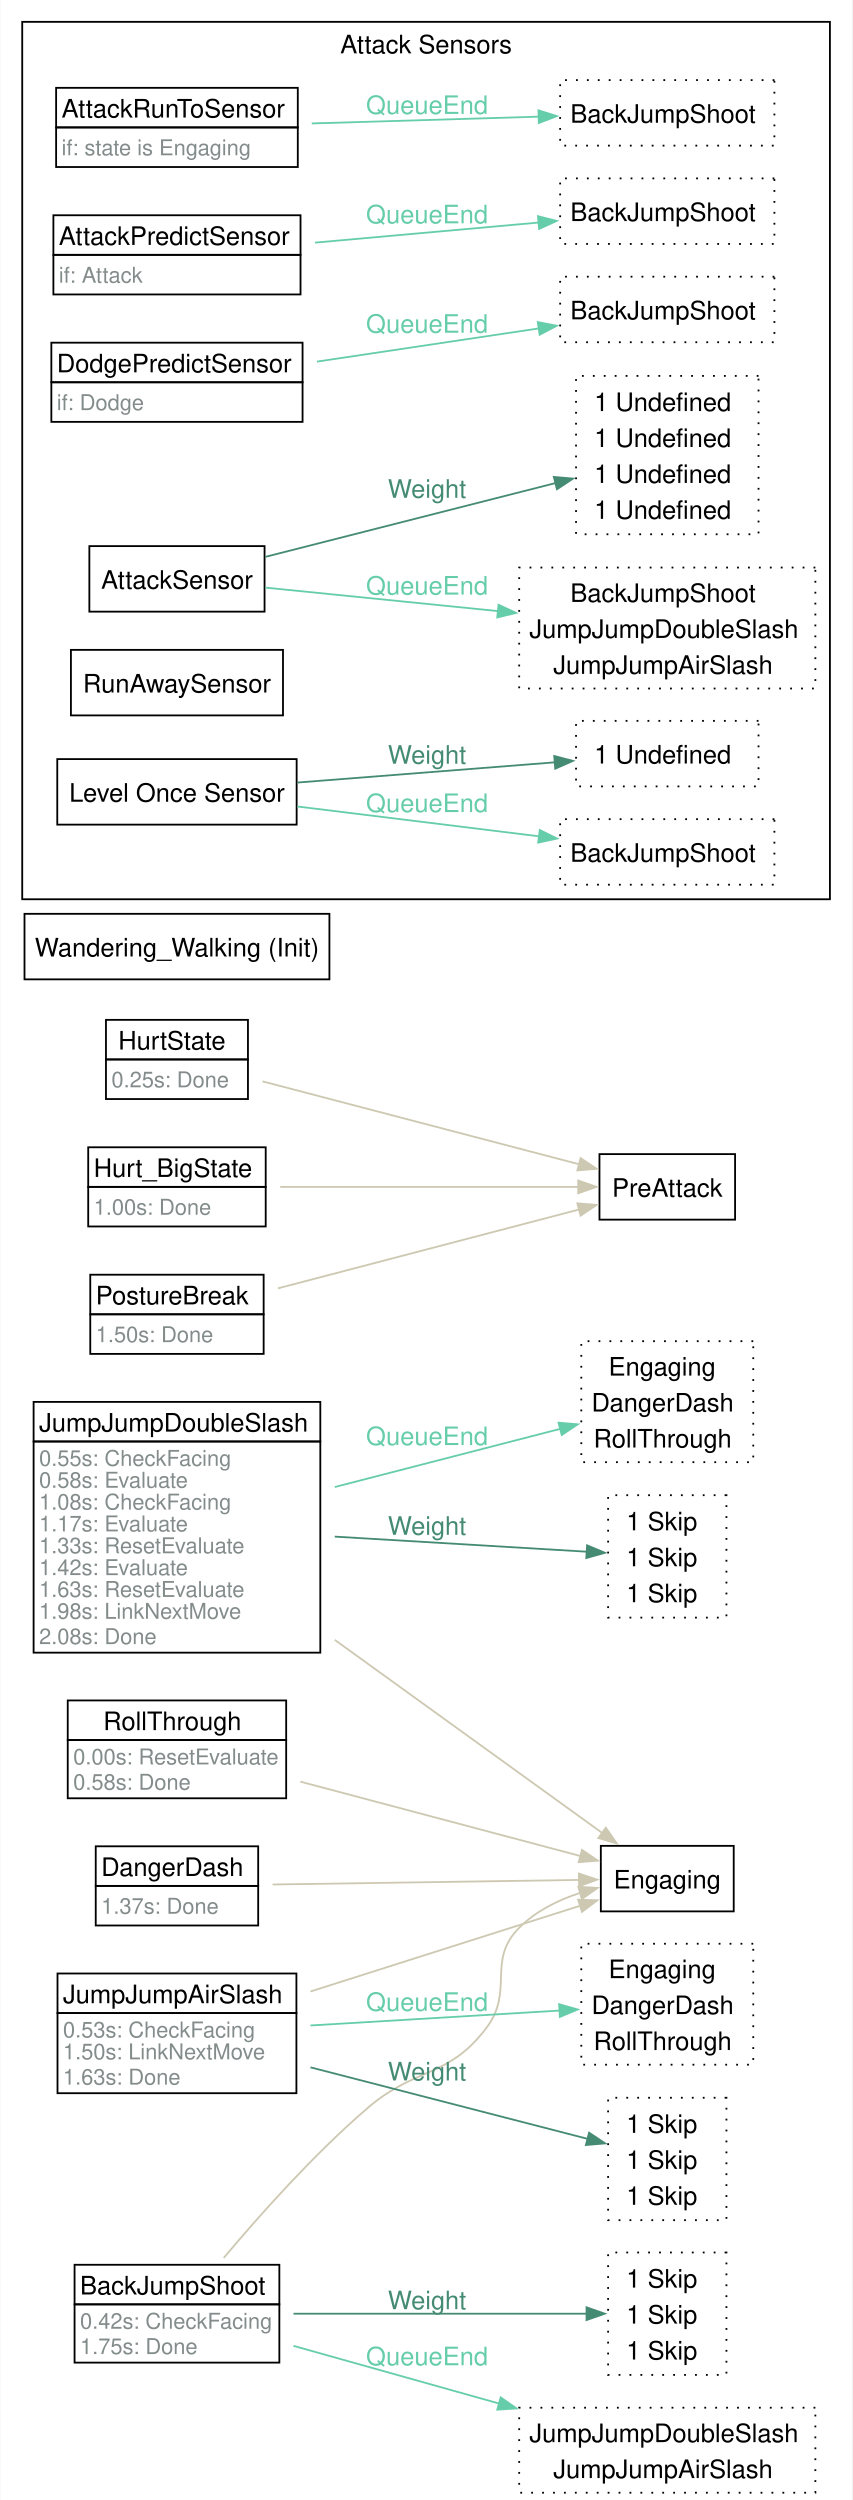
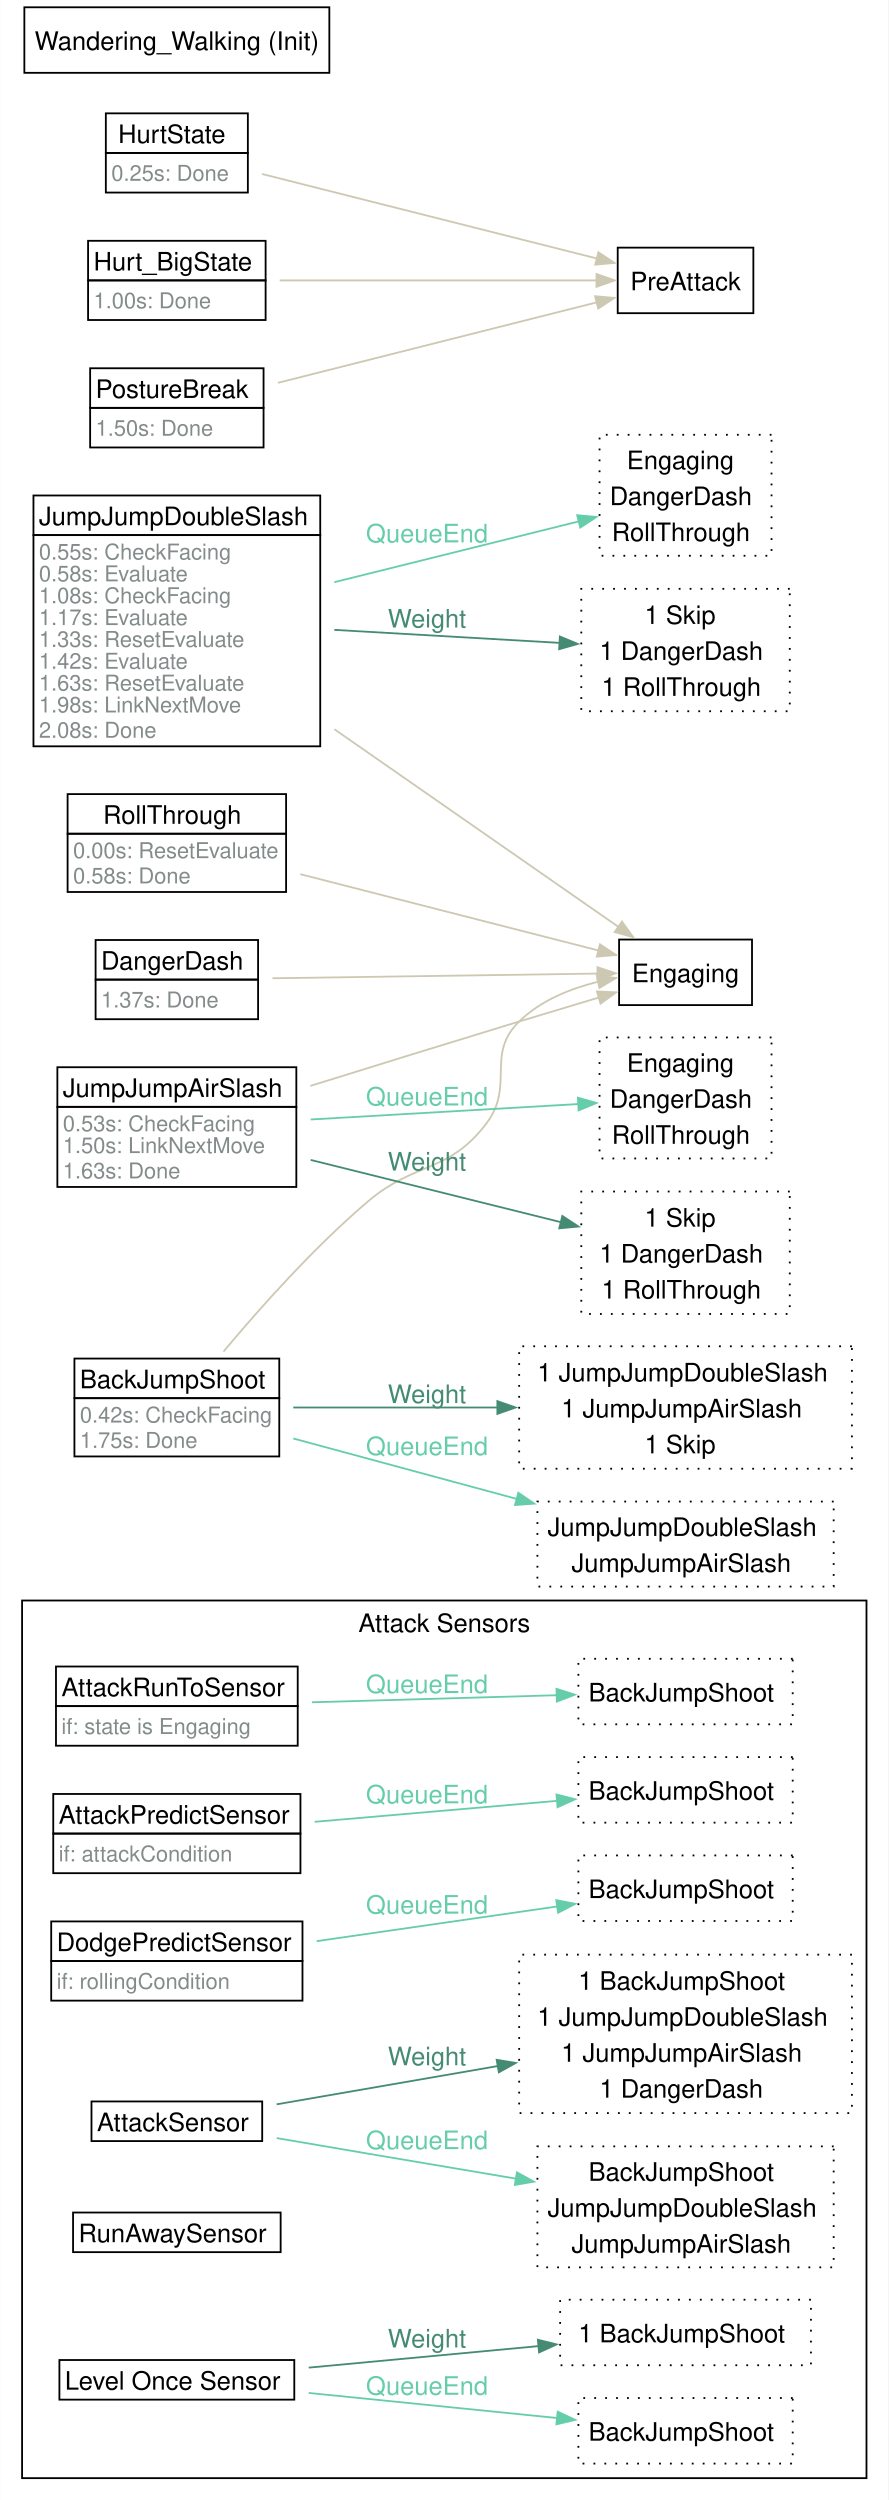
- <svg xmlns="http://www.w3.org/2000/svg" width="468pt" height="1373pt" viewBox="0.00 0.00 467.70 1373.35">
-   <g id="graph0" class="graph" transform="scale(1 1) rotate(0) translate(4 1369.35)">
-     <polygon fill="white" stroke="none" points="-4,4 -4,-1369.35 463.7,-1369.35 463.7,4 -4,4" />
+ <svg xmlns="http://www.w3.org/2000/svg" width="488pt" height="1373pt" viewBox="0.00 0.00 487.75 1373.00">
+   <g id="graph0" class="graph" transform="scale(1 1) rotate(0) translate(4 1369)">
+     <polygon fill="white" stroke="none" points="-4,4 -4,-1369 483.75,-1369 483.75,4 -4,4" />
    <g id="clust1" class="cluster">
-       <polygon fill="none" stroke="black" points="8,-875.35 8,-1357.35 451.7,-1357.35 451.7,-875.35 8,-875.35" />
-       <text text-anchor="middle" x="229.85" y="-1340.05" font-family="Helvetica,sans-Serif" font-size="14.00">Attack Sensors</text>
+       <polygon fill="none" stroke="black" points="8,-8 8,-490 471.75,-490 471.75,-8 8,-8" />
+       <text text-anchor="middle" x="239.88" y="-472.7" font-family="Helvetica,sans-Serif" font-size="14.00">Attack Sensors</text>
    </g>
    <g id="node1" class="node">
-       <polygon fill="none" stroke="black" points="36.75,-103.47 36.75,-125.22 149.25,-125.22 149.25,-103.47 36.75,-103.47" />
-       <text text-anchor="start" x="39.75" y="-108.92" font-family="Helvetica,sans-Serif" font-size="14.00">BackJumpShoot  </text>
-       <polygon fill="none" stroke="black" points="36.75,-71.47 36.75,-103.47 149.25,-103.47 149.25,-71.47 36.75,-71.47" />
-       <text text-anchor="start" x="39.75" y="-90.07" font-family="Helvetica,sans-Serif" font-size="12.00" fill="#838b8b">0.42s: CheckFacing</text>
-       <text text-anchor="start" x="39.75" y="-76.17" font-family="Helvetica,sans-Serif" font-size="12.00" fill="#838b8b">1.75s: Done</text>
-       <text text-anchor="start" x="104.25" y="-76.17" font-family="Helvetica,sans-Serif" font-size="14.00">  </text>
+       <polygon fill="none" stroke="black" points="28.5,-51.12 28.5,-72.88 157.5,-72.88 157.5,-51.12 28.5,-51.12" />
+       <text text-anchor="start" x="31.5" y="-56.58" font-family="Helvetica,sans-Serif" font-size="14.00">Level Once Sensor  </text>
    </g>
    <g id="node2" class="node">
-       <polygon fill="none" stroke="black" points="398.85,-355.35 325.85,-355.35 325.85,-319.35 398.85,-319.35 398.85,-355.35" />
-       <text text-anchor="middle" x="362.35" y="-331.93" font-family="Helvetica,sans-Serif" font-size="14.00">Engaging</text>
+       <polygon fill="none" stroke="black" stroke-dasharray="1,5" points="431.23,-52 313.52,-52 313.52,-16 431.23,-16 431.23,-52" />
+       <text text-anchor="start" x="319.12" y="-28.57" font-family="Helvetica,sans-Serif" font-size="14.00">BackJumpShoot  </text>
    </g>
    <g id="edge1" class="edge">
-       <path fill="none" stroke="#cdc8b1" d="M118.68,-128.96C138.68,-152.8 168.28,-185.98 197.75,-211.35 224.26,-234.17 241.92,-227.44 263,-255.35 278.5,-275.87 262.88,-292.09 281,-310.35 290.05,-319.47 302.26,-325.51 314.44,-329.51" />
-       <polygon fill="#cdc8b1" stroke="#cdc8b1" points="313.49,-332.87 324.06,-332.23 315.39,-326.14 313.49,-332.87" />
+       <path fill="none" stroke="#66cdaa" d="M165.43,-54.79C207.39,-50.55 260.19,-45.22 301.83,-41.02" />
+       <polygon fill="#66cdaa" stroke="#66cdaa" points="302.15,-44.51 311.75,-40.02 301.45,-37.54 302.15,-44.51" />
+       <text text-anchor="middle" x="230.38" y="-53.78" font-family="Helvetica,sans-Serif" font-size="14.00" fill="#66cdaa">QueueEnd</text>
    </g>
    <g id="node3" class="node">
-       <polygon fill="none" stroke="black" stroke-dasharray="1,5" points="443.7,-46.7 281,-46.7 281,0 443.7,0 443.7,-46.7" />
-       <text text-anchor="start" x="286.6" y="-27.8" font-family="Helvetica,sans-Serif" font-size="14.00">JumpJumpDoubleSlash  </text>
-       <text text-anchor="start" x="299.73" y="-8.05" font-family="Helvetica,sans-Serif" font-size="14.00">JumpJumpAirSlash  </text>
+       <polygon fill="none" stroke="black" stroke-dasharray="1,5" points="441.25,-106 303.5,-106 303.5,-70 441.25,-70 441.25,-106" />
+       <text text-anchor="start" x="313.5" y="-82.58" font-family="Helvetica,sans-Serif" font-size="14.00">1 BackJumpShoot  </text>
    </g>
    <g id="edge2" class="edge">
-       <path fill="none" stroke="#66cdaa" d="M157.02,-80.67C190.74,-71.21 232.88,-59.39 270.12,-48.94" />
-       <polygon fill="#66cdaa" stroke="#66cdaa" points="270.85,-52.37 279.53,-46.3 268.96,-45.63 270.85,-52.37" />
-       <text text-anchor="middle" x="230.38" y="-70.02" font-family="Helvetica,sans-Serif" font-size="14.00" fill="#66cdaa">QueueEnd</text>
+       <path fill="none" stroke="#458b74" d="M165.43,-68.7C204.08,-72.32 251.93,-76.8 291.78,-80.54" />
+       <polygon fill="#458b74" stroke="#458b74" points="291.27,-84.01 301.55,-81.45 291.92,-77.04 291.27,-84.01" />
+       <text text-anchor="middle" x="230.38" y="-79.78" font-family="Helvetica,sans-Serif" font-size="14.00" fill="#458b74">Weight</text>
    </g>
    <g id="node4" class="node">
-       <polygon fill="none" stroke="black" stroke-dasharray="1,5" points="394.85,-131.97 329.85,-131.97 329.85,-64.72 394.85,-64.72 394.85,-131.97" />
-       <text text-anchor="start" x="339.85" y="-112.67" font-family="Helvetica,sans-Serif" font-size="14.00">1 Skip  </text>
-       <text text-anchor="start" x="339.85" y="-92.92" font-family="Helvetica,sans-Serif" font-size="14.00">1 Skip  </text>
-       <text text-anchor="start" x="339.85" y="-73.17" font-family="Helvetica,sans-Serif" font-size="14.00">1 Skip  </text>
+       <polygon fill="none" stroke="black" points="36,-132.12 36,-153.88 150,-153.88 150,-132.12 36,-132.12" />
+       <text text-anchor="start" x="39" y="-137.57" font-family="Helvetica,sans-Serif" font-size="14.00">RunAwaySensor  </text>
+     </g>
+     <g id="node5" class="node">
+       <polygon fill="none" stroke="black" points="46.12,-193.12 46.12,-214.88 139.88,-214.88 139.88,-193.12 46.12,-193.12" />
+       <text text-anchor="start" x="49.12" y="-198.57" font-family="Helvetica,sans-Serif" font-size="14.00">AttackSensor  </text>
+     </g>
+     <g id="node6" class="node">
+       <polygon fill="none" stroke="black" stroke-dasharray="1,5" points="453.73,-190.22 291.02,-190.22 291.02,-123.78 453.73,-123.78 453.73,-190.22" />
+       <text text-anchor="start" x="319.12" y="-171.32" font-family="Helvetica,sans-Serif" font-size="14.00">BackJumpShoot  </text>
+       <text text-anchor="start" x="296.62" y="-151.57" font-family="Helvetica,sans-Serif" font-size="14.00">JumpJumpDoubleSlash  </text>
+       <text text-anchor="start" x="309.75" y="-131.82" font-family="Helvetica,sans-Serif" font-size="14.00">JumpJumpAirSlash  </text>
    </g>
    <g id="edge3" class="edge">
-       <path fill="none" stroke="#458b74" d="M157.02,-98.35C206.65,-98.35 274.53,-98.35 318.16,-98.35" />
-       <polygon fill="#458b74" stroke="#458b74" points="318,-101.85 328,-98.35 318,-94.85 318,-101.85" />
-       <text text-anchor="middle" x="230.38" y="-100.8" font-family="Helvetica,sans-Serif" font-size="14.00" fill="#458b74">Weight</text>
-     </g>
-     <g id="node5" class="node">
-       <polygon fill="none" stroke="black" points="14.25,-577.48 14.25,-599.23 171.75,-599.23 171.75,-577.48 14.25,-577.48" />
-       <text text-anchor="start" x="17.25" y="-582.93" font-family="Helvetica,sans-Serif" font-size="14.00">JumpJumpDoubleSlash  </text>
-       <polygon fill="none" stroke="black" points="14.25,-461.48 14.25,-577.48 171.75,-577.48 171.75,-461.48 14.25,-461.48" />
-       <text text-anchor="start" x="17.25" y="-564.08" font-family="Helvetica,sans-Serif" font-size="12.00" fill="#838b8b">0.55s: CheckFacing</text>
-       <text text-anchor="start" x="17.25" y="-552.08" font-family="Helvetica,sans-Serif" font-size="12.00" fill="#838b8b">0.58s: Evaluate</text>
-       <text text-anchor="start" x="17.25" y="-540.08" font-family="Helvetica,sans-Serif" font-size="12.00" fill="#838b8b">1.08s: CheckFacing</text>
-       <text text-anchor="start" x="17.25" y="-528.08" font-family="Helvetica,sans-Serif" font-size="12.00" fill="#838b8b">1.17s: Evaluate</text>
-       <text text-anchor="start" x="17.25" y="-516.08" font-family="Helvetica,sans-Serif" font-size="12.00" fill="#838b8b">1.33s: ResetEvaluate</text>
-       <text text-anchor="start" x="17.25" y="-504.08" font-family="Helvetica,sans-Serif" font-size="12.00" fill="#838b8b">1.42s: Evaluate</text>
-       <text text-anchor="start" x="17.25" y="-492.08" font-family="Helvetica,sans-Serif" font-size="12.00" fill="#838b8b">1.63s: ResetEvaluate</text>
-       <text text-anchor="start" x="17.25" y="-480.08" font-family="Helvetica,sans-Serif" font-size="12.00" fill="#838b8b">1.98s: LinkNextMove</text>
-       <text text-anchor="start" x="17.25" y="-466.18" font-family="Helvetica,sans-Serif" font-size="12.00" fill="#838b8b">2.08s: Done</text>
-       <text text-anchor="start" x="81.75" y="-466.18" font-family="Helvetica,sans-Serif" font-size="14.00">  </text>
+       <path fill="none" stroke="#66cdaa" d="M147.84,-194.76C163.9,-192.01 181.54,-189 197.75,-186.25 224.25,-181.75 253.03,-176.89 279.4,-172.45" />
+       <polygon fill="#66cdaa" stroke="#66cdaa" points="279.77,-175.94 289.05,-170.83 278.61,-169.03 279.77,-175.94" />
+       <text text-anchor="middle" x="230.38" y="-188.7" font-family="Helvetica,sans-Serif" font-size="14.00" fill="#66cdaa">QueueEnd</text>
+     </g>
+     <g id="node7" class="node">
+       <polygon fill="none" stroke="black" stroke-dasharray="1,5" points="463.75,-295.5 281,-295.5 281,-208.5 463.75,-208.5 463.75,-295.5" />
+       <text text-anchor="start" x="313.5" y="-276.2" font-family="Helvetica,sans-Serif" font-size="14.00">1 BackJumpShoot  </text>
+       <text text-anchor="start" x="291" y="-256.45" font-family="Helvetica,sans-Serif" font-size="14.00">1 JumpJumpDoubleSlash  </text>
+       <text text-anchor="start" x="304.12" y="-236.7" font-family="Helvetica,sans-Serif" font-size="14.00">1 JumpJumpAirSlash  </text>
+       <text text-anchor="start" x="325.12" y="-216.95" font-family="Helvetica,sans-Serif" font-size="14.00">1 DangerDash  </text>
    </g>
    <g id="edge4" class="edge">
-       <path fill="none" stroke="#cdc8b1" d="M179.69,-468.49C229.68,-432.4 289.98,-388.87 326.99,-362.15" />
-       <polygon fill="#cdc8b1" stroke="#cdc8b1" points="328.59,-365.32 334.65,-356.62 324.49,-359.64 328.59,-365.32" />
-     </g>
-     <g id="node6" class="node">
-       <polygon fill="none" stroke="black" stroke-dasharray="1,5" points="409.58,-632.58 315.12,-632.58 315.12,-566.12 409.58,-566.12 409.58,-632.58" />
-       <text text-anchor="start" x="330.1" y="-613.68" font-family="Helvetica,sans-Serif" font-size="14.00">Engaging  </text>
-       <text text-anchor="start" x="320.73" y="-593.93" font-family="Helvetica,sans-Serif" font-size="14.00">DangerDash  </text>
-       <text text-anchor="start" x="321.85" y="-574.18" font-family="Helvetica,sans-Serif" font-size="14.00">RollThrough  </text>
+       <path fill="none" stroke="#458b74" d="M147.81,-213.31C182.3,-219.28 228.17,-227.22 269.38,-234.35" />
+       <polygon fill="#458b74" stroke="#458b74" points="268.65,-237.77 279.1,-236.03 269.84,-230.88 268.65,-237.77" />
+       <text text-anchor="middle" x="230.38" y="-234.75" font-family="Helvetica,sans-Serif" font-size="14.00" fill="#458b74">Weight</text>
+     </g>
+     <g id="node8" class="node">
+       <polygon fill="none" stroke="black" points="24,-292 24,-313.75 162,-313.75 162,-292 24,-292" />
+       <text text-anchor="start" x="27" y="-297.45" font-family="Helvetica,sans-Serif" font-size="14.00">DodgePredictSensor  </text>
+       <polygon fill="none" stroke="black" points="24,-270.25 24,-292 162,-292 162,-270.25 24,-270.25" />
+       <text text-anchor="start" x="27" y="-276.7" font-family="Helvetica,sans-Serif" font-size="12.00" fill="#838b8b">if: rollingCondition</text>
+       <text text-anchor="start" x="123.75" y="-276.7" font-family="Helvetica,sans-Serif" font-size="14.00">  </text>
+     </g>
+     <g id="node9" class="node">
+       <polygon fill="none" stroke="black" stroke-dasharray="1,5" points="431.23,-350 313.52,-350 313.52,-314 431.23,-314 431.23,-350" />
+       <text text-anchor="start" x="319.12" y="-326.57" font-family="Helvetica,sans-Serif" font-size="14.00">BackJumpShoot  </text>
    </g>
    <g id="edge5" class="edge">
-       <path fill="none" stroke="#66cdaa" d="M179.69,-552.47C220.25,-562.93 267.6,-575.15 303.79,-584.49" />
-       <polygon fill="#66cdaa" stroke="#66cdaa" points="302.62,-587.81 313.17,-586.92 304.36,-581.03 302.62,-587.81" />
-       <text text-anchor="middle" x="230.38" y="-575.51" font-family="Helvetica,sans-Serif" font-size="14.00" fill="#66cdaa">QueueEnd</text>
-     </g>
-     <g id="node7" class="node">
-       <polygon fill="none" stroke="black" stroke-dasharray="1,5" points="394.85,-547.98 329.85,-547.98 329.85,-480.73 394.85,-480.73 394.85,-547.98" />
-       <text text-anchor="start" x="339.85" y="-528.68" font-family="Helvetica,sans-Serif" font-size="14.00">1 Skip  </text>
-       <text text-anchor="start" x="339.85" y="-508.93" font-family="Helvetica,sans-Serif" font-size="14.00">1 Skip  </text>
-       <text text-anchor="start" x="339.85" y="-489.18" font-family="Helvetica,sans-Serif" font-size="14.00">1 Skip  </text>
+       <path fill="none" stroke="#66cdaa" d="M169.79,-302.93C211.05,-308.88 261.73,-316.19 301.95,-321.99" />
+       <polygon fill="#66cdaa" stroke="#66cdaa" points="301.38,-325.44 311.77,-323.4 302.37,-318.51 301.38,-325.44" />
+       <text text-anchor="middle" x="230.38" y="-318.03" font-family="Helvetica,sans-Serif" font-size="14.00" fill="#66cdaa">QueueEnd</text>
+     </g>
+     <g id="node10" class="node">
+       <polygon fill="none" stroke="black" points="25.12,-362 25.12,-383.75 160.88,-383.75 160.88,-362 25.12,-362" />
+       <text text-anchor="start" x="28.12" y="-367.45" font-family="Helvetica,sans-Serif" font-size="14.00">AttackPredictSensor  </text>
+       <polygon fill="none" stroke="black" points="25.12,-340.25 25.12,-362 160.88,-362 160.88,-340.25 25.12,-340.25" />
+       <text text-anchor="start" x="28.12" y="-346.7" font-family="Helvetica,sans-Serif" font-size="12.00" fill="#838b8b">if: attackCondition</text>
+       <text text-anchor="start" x="123.38" y="-346.7" font-family="Helvetica,sans-Serif" font-size="14.00">  </text>
+     </g>
+     <g id="node11" class="node">
+       <polygon fill="none" stroke="black" stroke-dasharray="1,5" points="431.23,-404 313.52,-404 313.52,-368 431.23,-368 431.23,-404" />
+       <text text-anchor="start" x="319.12" y="-380.57" font-family="Helvetica,sans-Serif" font-size="14.00">BackJumpShoot  </text>
    </g>
    <g id="edge6" class="edge">
-       <path fill="none" stroke="#458b74" d="M179.69,-525.22C225.86,-522.46 280.84,-519.17 318.12,-516.94" />
-       <polygon fill="#458b74" stroke="#458b74" points="318.29,-520.43 328.06,-516.34 317.87,-513.45 318.29,-520.43" />
-       <text text-anchor="middle" x="230.38" y="-526.23" font-family="Helvetica,sans-Serif" font-size="14.00" fill="#458b74">Weight</text>
-     </g>
-     <g id="node8" class="node">
-       <polygon fill="none" stroke="black" points="27.38,-263.48 27.38,-285.23 158.62,-285.23 158.62,-263.48 27.38,-263.48" />
-       <text text-anchor="start" x="30.38" y="-268.93" font-family="Helvetica,sans-Serif" font-size="14.00">JumpJumpAirSlash  </text>
-       <polygon fill="none" stroke="black" points="27.38,-219.47 27.38,-263.48 158.62,-263.48 158.62,-219.47 27.38,-219.47" />
-       <text text-anchor="start" x="30.38" y="-250.08" font-family="Helvetica,sans-Serif" font-size="12.00" fill="#838b8b">0.53s: CheckFacing</text>
-       <text text-anchor="start" x="30.38" y="-238.08" font-family="Helvetica,sans-Serif" font-size="12.00" fill="#838b8b">1.50s: LinkNextMove</text>
-       <text text-anchor="start" x="30.38" y="-224.18" font-family="Helvetica,sans-Serif" font-size="12.00" fill="#838b8b">1.63s: Done</text>
-       <text text-anchor="start" x="94.88" y="-224.18" font-family="Helvetica,sans-Serif" font-size="14.00">  </text>
+       <path fill="none" stroke="#66cdaa" d="M168.7,-368.46C210.11,-372.05 261.29,-376.47 301.85,-379.98" />
+       <polygon fill="#66cdaa" stroke="#66cdaa" points="301.49,-383.47 311.75,-380.84 302.09,-376.49 301.49,-383.47" />
+       <text text-anchor="middle" x="230.38" y="-378.6" font-family="Helvetica,sans-Serif" font-size="14.00" fill="#66cdaa">QueueEnd</text>
+     </g>
+     <g id="node12" class="node">
+       <polygon fill="none" stroke="black" points="26.62,-432 26.62,-453.75 159.38,-453.75 159.38,-432 26.62,-432" />
+       <text text-anchor="start" x="29.62" y="-437.45" font-family="Helvetica,sans-Serif" font-size="14.00">AttackRunToSensor  </text>
+       <polygon fill="none" stroke="black" points="26.62,-410.25 26.62,-432 159.38,-432 159.38,-410.25 26.62,-410.25" />
+       <text text-anchor="start" x="29.62" y="-416.7" font-family="Helvetica,sans-Serif" font-size="12.00" fill="#838b8b">if: state is Engaging</text>
+       <text text-anchor="start" x="133.88" y="-416.7" font-family="Helvetica,sans-Serif" font-size="14.00">  </text>
+     </g>
+     <g id="node13" class="node">
+       <polygon fill="none" stroke="black" stroke-dasharray="1,5" points="431.23,-458 313.52,-458 313.52,-422 431.23,-422 431.23,-458" />
+       <text text-anchor="start" x="319.12" y="-434.57" font-family="Helvetica,sans-Serif" font-size="14.00">BackJumpShoot  </text>
    </g>
    <g id="edge7" class="edge">
-       <path fill="none" stroke="#cdc8b1" d="M166.35,-275.35C213.52,-290.35 273.7,-309.48 314.64,-322.5" />
-       <polygon fill="#cdc8b1" stroke="#cdc8b1" points="313.36,-325.77 323.95,-325.46 315.48,-319.09 313.36,-325.77" />
-     </g>
-     <g id="node9" class="node">
-       <polygon fill="none" stroke="black" stroke-dasharray="1,5" points="409.58,-301.58 315.12,-301.58 315.12,-235.13 409.58,-235.13 409.58,-301.58" />
-       <text text-anchor="start" x="330.1" y="-282.68" font-family="Helvetica,sans-Serif" font-size="14.00">Engaging  </text>
-       <text text-anchor="start" x="320.73" y="-262.93" font-family="Helvetica,sans-Serif" font-size="14.00">DangerDash  </text>
-       <text text-anchor="start" x="321.85" y="-243.18" font-family="Helvetica,sans-Serif" font-size="14.00">RollThrough  </text>
+       <path fill="none" stroke="#66cdaa" d="M167.24,-434.11C208.91,-435.31 260.8,-436.81 301.83,-437.99" />
+       <polygon fill="#66cdaa" stroke="#66cdaa" points="301.49,-441.49 311.59,-438.28 301.7,-434.49 301.49,-441.49" />
+       <text text-anchor="middle" x="230.38" y="-439.17" font-family="Helvetica,sans-Serif" font-size="14.00" fill="#66cdaa">QueueEnd</text>
+     </g>
+     <g id="node14" class="node">
+       <polygon fill="none" stroke="black" points="36.75,-601.12 36.75,-622.88 149.25,-622.88 149.25,-601.12 36.75,-601.12" />
+       <text text-anchor="start" x="39.75" y="-606.58" font-family="Helvetica,sans-Serif" font-size="14.00">BackJumpShoot  </text>
+       <polygon fill="none" stroke="black" points="36.75,-569.12 36.75,-601.12 149.25,-601.12 149.25,-569.12 36.75,-569.12" />
+       <text text-anchor="start" x="39.75" y="-587.73" font-family="Helvetica,sans-Serif" font-size="12.00" fill="#838b8b">0.42s: CheckFacing</text>
+       <text text-anchor="start" x="39.75" y="-573.83" font-family="Helvetica,sans-Serif" font-size="12.00" fill="#838b8b">1.75s: Done</text>
+       <text text-anchor="start" x="104.25" y="-573.83" font-family="Helvetica,sans-Serif" font-size="14.00">  </text>
+     </g>
+     <g id="node15" class="node">
+       <polygon fill="none" stroke="black" points="408.88,-853 335.88,-853 335.88,-817 408.88,-817 408.88,-853" />
+       <text text-anchor="middle" x="372.38" y="-829.58" font-family="Helvetica,sans-Serif" font-size="14.00">Engaging</text>
    </g>
    <g id="edge8" class="edge">
-       <path fill="none" stroke="#66cdaa" d="M166.35,-256.68C209.28,-259.25 262.98,-262.46 303.15,-264.87" />
-       <polygon fill="#66cdaa" stroke="#66cdaa" points="302.93,-268.36 313.12,-265.46 303.35,-261.37 302.93,-268.36" />
-       <text text-anchor="middle" x="230.38" y="-264.7" font-family="Helvetica,sans-Serif" font-size="14.00" fill="#66cdaa">QueueEnd</text>
-     </g>
-     <g id="node10" class="node">
-       <polygon fill="none" stroke="black" stroke-dasharray="1,5" points="394.85,-216.97 329.85,-216.97 329.85,-149.72 394.85,-149.72 394.85,-216.97" />
-       <text text-anchor="start" x="339.85" y="-197.67" font-family="Helvetica,sans-Serif" font-size="14.00">1 Skip  </text>
-       <text text-anchor="start" x="339.85" y="-177.92" font-family="Helvetica,sans-Serif" font-size="14.00">1 Skip  </text>
-       <text text-anchor="start" x="339.85" y="-158.17" font-family="Helvetica,sans-Serif" font-size="14.00">1 Skip  </text>
+       <path fill="none" stroke="#cdc8b1" d="M118.61,-626.7C138.56,-650.58 168.14,-683.79 197.75,-709 224.19,-731.52 241.99,-724.34 263,-752 278.81,-772.82 262.32,-789.71 281,-808 292.67,-819.43 308.98,-826.06 324.53,-829.88" />
+       <polygon fill="#cdc8b1" stroke="#cdc8b1" points="323.65,-833.27 334.16,-831.89 325.08,-826.42 323.65,-833.27" />
+     </g>
+     <g id="node16" class="node">
+       <polygon fill="none" stroke="black" stroke-dasharray="1,5" points="453.73,-544.35 291.02,-544.35 291.02,-497.65 453.73,-497.65 453.73,-544.35" />
+       <text text-anchor="start" x="296.62" y="-525.45" font-family="Helvetica,sans-Serif" font-size="14.00">JumpJumpDoubleSlash  </text>
+       <text text-anchor="start" x="309.75" y="-505.7" font-family="Helvetica,sans-Serif" font-size="14.00">JumpJumpAirSlash  </text>
    </g>
    <g id="edge9" class="edge">
-       <path fill="none" stroke="#458b74" d="M166.35,-233.68C215.12,-221.09 277.78,-204.92 318.73,-194.35" />
-       <polygon fill="#458b74" stroke="#458b74" points="319.4,-197.79 328.21,-191.9 317.65,-191.01 319.4,-197.79" />
-       <text text-anchor="middle" x="230.38" y="-226.48" font-family="Helvetica,sans-Serif" font-size="14.00" fill="#458b74">Weight</text>
-     </g>
-     <g id="node11" class="node">
-       <polygon fill="none" stroke="black" points="48.38,-333.35 48.38,-355.1 137.62,-355.1 137.62,-333.35 48.38,-333.35" />
-       <text text-anchor="start" x="51.38" y="-338.8" font-family="Helvetica,sans-Serif" font-size="14.00">DangerDash  </text>
-       <polygon fill="none" stroke="black" points="48.38,-311.6 48.38,-333.35 137.62,-333.35 137.62,-311.6 48.38,-311.6" />
-       <text text-anchor="start" x="51.38" y="-318.05" font-family="Helvetica,sans-Serif" font-size="12.00" fill="#838b8b">1.37s: Done</text>
-       <text text-anchor="start" x="115.88" y="-318.05" font-family="Helvetica,sans-Serif" font-size="14.00">  </text>
+       <path fill="none" stroke="#66cdaa" d="M156.94,-578.98C193.25,-569.16 239.56,-556.64 279.84,-545.75" />
+       <polygon fill="#66cdaa" stroke="#66cdaa" points="280.55,-549.18 289.29,-543.2 278.72,-542.43 280.55,-549.18" />
+       <text text-anchor="middle" x="230.38" y="-569.87" font-family="Helvetica,sans-Serif" font-size="14.00" fill="#66cdaa">QueueEnd</text>
+     </g>
+     <g id="node17" class="node">
+       <polygon fill="none" stroke="black" stroke-dasharray="1,5" points="463.75,-629.62 281,-629.62 281,-562.38 463.75,-562.38 463.75,-629.62" />
+       <text text-anchor="start" x="291" y="-610.33" font-family="Helvetica,sans-Serif" font-size="14.00">1 JumpJumpDoubleSlash  </text>
+       <text text-anchor="start" x="304.12" y="-590.58" font-family="Helvetica,sans-Serif" font-size="14.00">1 JumpJumpAirSlash  </text>
+       <text text-anchor="start" x="349.88" y="-570.83" font-family="Helvetica,sans-Serif" font-size="14.00">1 Skip  </text>
    </g>
    <g id="edge10" class="edge">
-       <path fill="none" stroke="#cdc8b1" d="M145.55,-334.12C194.23,-334.85 266.63,-335.93 313.91,-336.64" />
-       <polygon fill="#cdc8b1" stroke="#cdc8b1" points="313.8,-340.14 323.85,-336.79 313.9,-333.14 313.8,-340.14" />
-     </g>
-     <g id="node12" class="node">
-       <polygon fill="none" stroke="black" points="54,-787.35 54,-809.1 132,-809.1 132,-787.35 54,-787.35" />
-       <text text-anchor="start" x="60.75" y="-792.8" font-family="Helvetica,sans-Serif" font-size="14.00">HurtState  </text>
-       <polygon fill="none" stroke="black" points="54,-765.6 54,-787.35 132,-787.35 132,-765.6 54,-765.6" />
-       <text text-anchor="start" x="57" y="-772.05" font-family="Helvetica,sans-Serif" font-size="12.00" fill="#838b8b">0.25s: Done</text>
-       <text text-anchor="start" x="121.5" y="-772.05" font-family="Helvetica,sans-Serif" font-size="14.00">  </text>
-     </g>
-     <g id="node13" class="node">
-       <polygon fill="none" stroke="black" points="399.6,-735.35 325.1,-735.35 325.1,-699.35 399.6,-699.35 399.6,-735.35" />
-       <text text-anchor="middle" x="362.35" y="-711.93" font-family="Helvetica,sans-Serif" font-size="14.00">PreAttack</text>
+       <path fill="none" stroke="#458b74" d="M156.94,-596C190.18,-596 231.8,-596 269.5,-596" />
+       <polygon fill="#458b74" stroke="#458b74" points="269.03,-599.5 279.03,-596 269.03,-592.5 269.03,-599.5" />
+       <text text-anchor="middle" x="230.38" y="-598.45" font-family="Helvetica,sans-Serif" font-size="14.00" fill="#458b74">Weight</text>
+     </g>
+     <g id="node18" class="node">
+       <polygon fill="none" stroke="black" points="14.25,-1075.12 14.25,-1096.88 171.75,-1096.88 171.75,-1075.12 14.25,-1075.12" />
+       <text text-anchor="start" x="17.25" y="-1080.58" font-family="Helvetica,sans-Serif" font-size="14.00">JumpJumpDoubleSlash  </text>
+       <polygon fill="none" stroke="black" points="14.25,-959.12 14.25,-1075.12 171.75,-1075.12 171.75,-959.12 14.25,-959.12" />
+       <text text-anchor="start" x="17.25" y="-1061.72" font-family="Helvetica,sans-Serif" font-size="12.00" fill="#838b8b">0.55s: CheckFacing</text>
+       <text text-anchor="start" x="17.25" y="-1049.72" font-family="Helvetica,sans-Serif" font-size="12.00" fill="#838b8b">0.58s: Evaluate</text>
+       <text text-anchor="start" x="17.25" y="-1037.72" font-family="Helvetica,sans-Serif" font-size="12.00" fill="#838b8b">1.08s: CheckFacing</text>
+       <text text-anchor="start" x="17.25" y="-1025.72" font-family="Helvetica,sans-Serif" font-size="12.00" fill="#838b8b">1.17s: Evaluate</text>
+       <text text-anchor="start" x="17.25" y="-1013.72" font-family="Helvetica,sans-Serif" font-size="12.00" fill="#838b8b">1.33s: ResetEvaluate</text>
+       <text text-anchor="start" x="17.25" y="-1001.72" font-family="Helvetica,sans-Serif" font-size="12.00" fill="#838b8b">1.42s: Evaluate</text>
+       <text text-anchor="start" x="17.25" y="-989.72" font-family="Helvetica,sans-Serif" font-size="12.00" fill="#838b8b">1.63s: ResetEvaluate</text>
+       <text text-anchor="start" x="17.25" y="-977.72" font-family="Helvetica,sans-Serif" font-size="12.00" fill="#838b8b">1.98s: LinkNextMove</text>
+       <text text-anchor="start" x="17.25" y="-963.82" font-family="Helvetica,sans-Serif" font-size="12.00" fill="#838b8b">2.08s: Done</text>
+       <text text-anchor="start" x="81.75" y="-963.82" font-family="Helvetica,sans-Serif" font-size="14.00">  </text>
    </g>
    <g id="edge11" class="edge">
-       <path fill="none" stroke="#cdc8b1" d="M139.96,-775.32C188.57,-762.59 264.9,-742.6 314.03,-729.74" />
-       <polygon fill="#cdc8b1" stroke="#cdc8b1" points="314.74,-733.17 323.52,-727.25 312.96,-726.4 314.74,-733.17" />
-     </g>
-     <g id="node14" class="node">
-       <polygon fill="none" stroke="black" points="44.25,-717.35 44.25,-739.1 141.75,-739.1 141.75,-717.35 44.25,-717.35" />
-       <text text-anchor="start" x="47.25" y="-722.8" font-family="Helvetica,sans-Serif" font-size="14.00">Hurt_BigState  </text>
-       <polygon fill="none" stroke="black" points="44.25,-695.6 44.25,-717.35 141.75,-717.35 141.75,-695.6 44.25,-695.6" />
-       <text text-anchor="start" x="47.25" y="-702.05" font-family="Helvetica,sans-Serif" font-size="12.00" fill="#838b8b">1.00s: Done</text>
-       <text text-anchor="start" x="111.75" y="-702.05" font-family="Helvetica,sans-Serif" font-size="14.00">  </text>
+       <path fill="none" stroke="#cdc8b1" d="M179.48,-968.52C231.87,-932.07 296.2,-887.31 335.47,-859.99" />
+       <polygon fill="#cdc8b1" stroke="#cdc8b1" points="337.44,-862.88 343.65,-854.29 333.44,-857.13 337.44,-862.88" />
+     </g>
+     <g id="node19" class="node">
+       <polygon fill="none" stroke="black" stroke-dasharray="1,5" points="419.6,-1130.22 325.15,-1130.22 325.15,-1063.78 419.6,-1063.78 419.6,-1130.22" />
+       <text text-anchor="start" x="340.12" y="-1111.33" font-family="Helvetica,sans-Serif" font-size="14.00">Engaging  </text>
+       <text text-anchor="start" x="330.75" y="-1091.58" font-family="Helvetica,sans-Serif" font-size="14.00">DangerDash  </text>
+       <text text-anchor="start" x="331.88" y="-1071.83" font-family="Helvetica,sans-Serif" font-size="14.00">RollThrough  </text>
    </g>
    <g id="edge12" class="edge">
-       <path fill="none" stroke="#cdc8b1" d="M149.72,-717.35C198.15,-717.35 267.56,-717.35 313.51,-717.35" />
-       <polygon fill="#cdc8b1" stroke="#cdc8b1" points="313.44,-720.85 323.44,-717.35 313.44,-713.85 313.44,-720.85" />
-     </g>
-     <g id="node15" class="node">
-       <polygon fill="none" stroke="black" points="45.38,-647.35 45.38,-669.1 140.62,-669.1 140.62,-647.35 45.38,-647.35" />
-       <text text-anchor="start" x="48.38" y="-652.8" font-family="Helvetica,sans-Serif" font-size="14.00">PostureBreak  </text>
-       <polygon fill="none" stroke="black" points="45.38,-625.6 45.38,-647.35 140.62,-647.35 140.62,-625.6 45.38,-625.6" />
-       <text text-anchor="start" x="48.38" y="-632.05" font-family="Helvetica,sans-Serif" font-size="12.00" fill="#838b8b">1.50s: Done</text>
-       <text text-anchor="start" x="112.88" y="-632.05" font-family="Helvetica,sans-Serif" font-size="14.00">  </text>
+       <path fill="none" stroke="#66cdaa" d="M179.48,-1049.27C223.09,-1060.11 274.97,-1073.02 313.79,-1082.67" />
+       <polygon fill="#66cdaa" stroke="#66cdaa" points="312.86,-1086.05 323.41,-1085.07 314.55,-1079.26 312.86,-1086.05" />
+       <text text-anchor="middle" x="230.38" y="-1071.13" font-family="Helvetica,sans-Serif" font-size="14.00" fill="#66cdaa">QueueEnd</text>
+     </g>
+     <g id="node20" class="node">
+       <polygon fill="none" stroke="black" stroke-dasharray="1,5" points="429.62,-1045.62 315.12,-1045.62 315.12,-978.38 429.62,-978.38 429.62,-1045.62" />
+       <text text-anchor="start" x="349.88" y="-1026.33" font-family="Helvetica,sans-Serif" font-size="14.00">1 Skip  </text>
+       <text text-anchor="start" x="325.12" y="-1006.58" font-family="Helvetica,sans-Serif" font-size="14.00">1 DangerDash  </text>
+       <text text-anchor="start" x="326.25" y="-986.83" font-family="Helvetica,sans-Serif" font-size="14.00">1 RollThrough  </text>
    </g>
    <g id="edge13" class="edge">
-       <path fill="none" stroke="#cdc8b1" d="M148.42,-661.6C197.08,-674.34 267.67,-692.82 314.03,-704.96" />
-       <polygon fill="#cdc8b1" stroke="#cdc8b1" points="312.96,-708.3 323.52,-707.44 314.73,-701.53 312.96,-708.3" />
-     </g>
-     <g id="node16" class="node">
-       <polygon fill="none" stroke="black" points="33,-413.48 33,-435.23 153,-435.23 153,-413.48 33,-413.48" />
-       <text text-anchor="start" x="52.5" y="-418.93" font-family="Helvetica,sans-Serif" font-size="14.00">RollThrough  </text>
-       <polygon fill="none" stroke="black" points="33,-381.48 33,-413.48 153,-413.48 153,-381.48 33,-381.48" />
-       <text text-anchor="start" x="36" y="-400.08" font-family="Helvetica,sans-Serif" font-size="12.00" fill="#838b8b">0.00s: ResetEvaluate</text>
-       <text text-anchor="start" x="36" y="-386.18" font-family="Helvetica,sans-Serif" font-size="12.00" fill="#838b8b">0.58s: Done</text>
-       <text text-anchor="start" x="100.5" y="-386.18" font-family="Helvetica,sans-Serif" font-size="14.00">  </text>
+       <path fill="none" stroke="#458b74" d="M179.48,-1023.07C219.3,-1020.77 266.01,-1018.08 303.37,-1015.92" />
+       <polygon fill="#458b74" stroke="#458b74" points="303.36,-1019.43 313.14,-1015.36 302.96,-1012.44 303.36,-1019.43" />
+       <text text-anchor="middle" x="230.38" y="-1024.35" font-family="Helvetica,sans-Serif" font-size="14.00" fill="#458b74">Weight</text>
+     </g>
+     <g id="node21" class="node">
+       <polygon fill="none" stroke="black" points="27.38,-761.12 27.38,-782.88 158.62,-782.88 158.62,-761.12 27.38,-761.12" />
+       <text text-anchor="start" x="30.38" y="-766.58" font-family="Helvetica,sans-Serif" font-size="14.00">JumpJumpAirSlash  </text>
+       <polygon fill="none" stroke="black" points="27.38,-717.12 27.38,-761.12 158.62,-761.12 158.62,-717.12 27.38,-717.12" />
+       <text text-anchor="start" x="30.38" y="-747.73" font-family="Helvetica,sans-Serif" font-size="12.00" fill="#838b8b">0.53s: CheckFacing</text>
+       <text text-anchor="start" x="30.38" y="-735.73" font-family="Helvetica,sans-Serif" font-size="12.00" fill="#838b8b">1.50s: LinkNextMove</text>
+       <text text-anchor="start" x="30.38" y="-721.83" font-family="Helvetica,sans-Serif" font-size="12.00" fill="#838b8b">1.63s: Done</text>
+       <text text-anchor="start" x="94.88" y="-721.83" font-family="Helvetica,sans-Serif" font-size="14.00">  </text>
    </g>
    <g id="edge14" class="edge">
-       <path fill="none" stroke="#cdc8b1" d="M160.77,-390.62C208.76,-377.87 272.25,-361.01 314.82,-349.71" />
-       <polygon fill="#cdc8b1" stroke="#cdc8b1" points="315.48,-353.15 324.25,-347.2 313.69,-346.39 315.48,-353.15" />
-     </g>
-     <g id="node17" class="node">
-       <polygon fill="none" stroke="black" points="176.75,-867.35 9.25,-867.35 9.25,-831.35 176.75,-831.35 176.75,-867.35" />
-       <text text-anchor="middle" x="93" y="-843.93" font-family="Helvetica,sans-Serif" font-size="14.00">Wandering_Walking (Init)</text>
-     </g>
-     <g id="node18" class="node">
-       <polygon fill="none" stroke="black" points="158.75,-952.35 27.25,-952.35 27.25,-916.35 158.75,-916.35 158.75,-952.35" />
-       <text text-anchor="middle" x="93" y="-928.93" font-family="Helvetica,sans-Serif" font-size="14.00">Level Once Sensor</text>
-     </g>
-     <g id="node19" class="node">
-       <polygon fill="none" stroke="black" stroke-dasharray="1,5" points="421.2,-919.35 303.5,-919.35 303.5,-883.35 421.2,-883.35 421.2,-919.35" />
-       <text text-anchor="start" x="309.1" y="-895.93" font-family="Helvetica,sans-Serif" font-size="14.00">BackJumpShoot  </text>
+       <path fill="none" stroke="#cdc8b1" d="M166.32,-772.62C200.99,-783.42 243.12,-796.47 281,-808 295.22,-812.33 310.71,-816.98 324.79,-821.18" />
+       <polygon fill="#cdc8b1" stroke="#cdc8b1" points="323.69,-824.51 334.27,-824.01 325.69,-817.8 323.69,-824.51" />
+     </g>
+     <g id="node22" class="node">
+       <polygon fill="none" stroke="black" stroke-dasharray="1,5" points="419.6,-799.23 325.15,-799.23 325.15,-732.77 419.6,-732.77 419.6,-799.23" />
+       <text text-anchor="start" x="340.12" y="-780.33" font-family="Helvetica,sans-Serif" font-size="14.00">Engaging  </text>
+       <text text-anchor="start" x="330.75" y="-760.58" font-family="Helvetica,sans-Serif" font-size="14.00">DangerDash  </text>
+       <text text-anchor="start" x="331.88" y="-740.83" font-family="Helvetica,sans-Serif" font-size="14.00">RollThrough  </text>
    </g>
    <g id="edge15" class="edge">
-       <path fill="none" stroke="#66cdaa" d="M159.06,-926.32C199.32,-921.35 250.98,-914.97 292.02,-909.91" />
-       <polygon fill="#66cdaa" stroke="#66cdaa" points="292.3,-913.4 301.79,-908.7 291.44,-906.45 292.3,-913.4" />
-       <text text-anchor="middle" x="230.38" y="-923.26" font-family="Helvetica,sans-Serif" font-size="14.00" fill="#66cdaa">QueueEnd</text>
-     </g>
-     <g id="node20" class="node">
-       <polygon fill="none" stroke="black" stroke-dasharray="1,5" points="412.48,-973.35 312.23,-973.35 312.23,-937.35 412.48,-937.35 412.48,-973.35" />
-       <text text-anchor="start" x="322.23" y="-949.93" font-family="Helvetica,sans-Serif" font-size="14.00">1 Undefined  </text>
+       <path fill="none" stroke="#66cdaa" d="M166.51,-754.18C212.39,-756.83 270.88,-760.2 313.61,-762.67" />
+       <polygon fill="#66cdaa" stroke="#66cdaa" points="313.25,-766.15 323.43,-763.23 313.65,-759.16 313.25,-766.15" />
+       <text text-anchor="middle" x="230.38" y="-761.88" font-family="Helvetica,sans-Serif" font-size="14.00" fill="#66cdaa">QueueEnd</text>
+     </g>
+     <g id="node23" class="node">
+       <polygon fill="none" stroke="black" stroke-dasharray="1,5" points="429.62,-714.62 315.12,-714.62 315.12,-647.38 429.62,-647.38 429.62,-714.62" />
+       <text text-anchor="start" x="349.88" y="-695.33" font-family="Helvetica,sans-Serif" font-size="14.00">1 Skip  </text>
+       <text text-anchor="start" x="325.12" y="-675.58" font-family="Helvetica,sans-Serif" font-size="14.00">1 DangerDash  </text>
+       <text text-anchor="start" x="326.25" y="-655.83" font-family="Helvetica,sans-Serif" font-size="14.00">1 RollThrough  </text>
    </g>
    <g id="edge16" class="edge">
-       <path fill="none" stroke="#458b74" d="M159.06,-939.46C202.24,-942.85 258.53,-947.27 300.77,-950.59" />
-       <polygon fill="#458b74" stroke="#458b74" points="300.25,-954.06 310.5,-951.36 300.8,-947.08 300.25,-954.06" />
-       <text text-anchor="middle" x="230.38" y="-949.8" font-family="Helvetica,sans-Serif" font-size="14.00" fill="#458b74">Weight</text>
-     </g>
-     <g id="node21" class="node">
-       <polygon fill="none" stroke="black" points="151.25,-1012.35 34.75,-1012.35 34.75,-976.35 151.25,-976.35 151.25,-1012.35" />
-       <text text-anchor="middle" x="93" y="-988.93" font-family="Helvetica,sans-Serif" font-size="14.00">RunAwaySensor</text>
-     </g>
-     <g id="node22" class="node">
-       <polygon fill="none" stroke="black" points="141.12,-1069.35 44.88,-1069.35 44.88,-1033.35 141.12,-1033.35 141.12,-1069.35" />
-       <text text-anchor="middle" x="93" y="-1045.92" font-family="Helvetica,sans-Serif" font-size="14.00">AttackSensor</text>
-     </g>
-     <g id="node23" class="node">
-       <polygon fill="none" stroke="black" stroke-dasharray="1,5" points="443.7,-1057.57 281,-1057.57 281,-991.12 443.7,-991.12 443.7,-1057.57" />
-       <text text-anchor="start" x="309.1" y="-1038.67" font-family="Helvetica,sans-Serif" font-size="14.00">BackJumpShoot  </text>
-       <text text-anchor="start" x="286.6" y="-1018.92" font-family="Helvetica,sans-Serif" font-size="14.00">JumpJumpDoubleSlash  </text>
-       <text text-anchor="start" x="299.73" y="-999.17" font-family="Helvetica,sans-Serif" font-size="14.00">JumpJumpAirSlash  </text>
+       <path fill="none" stroke="#458b74" d="M166.51,-731.96C209.01,-721.39 262.33,-708.13 303.91,-697.78" />
+       <polygon fill="#458b74" stroke="#458b74" points="304.71,-701.19 313.57,-695.38 303.02,-694.4 304.71,-701.19" />
+       <text text-anchor="middle" x="230.38" y="-726.16" font-family="Helvetica,sans-Serif" font-size="14.00" fill="#458b74">Weight</text>
+     </g>
+     <g id="node24" class="node">
+       <polygon fill="none" stroke="black" points="48.38,-831 48.38,-852.75 137.62,-852.75 137.62,-831 48.38,-831" />
+       <text text-anchor="start" x="51.38" y="-836.45" font-family="Helvetica,sans-Serif" font-size="14.00">DangerDash  </text>
+       <polygon fill="none" stroke="black" points="48.38,-809.25 48.38,-831 137.62,-831 137.62,-809.25 48.38,-809.25" />
+       <text text-anchor="start" x="51.38" y="-815.7" font-family="Helvetica,sans-Serif" font-size="12.00" fill="#838b8b">1.37s: Done</text>
+       <text text-anchor="start" x="115.88" y="-815.7" font-family="Helvetica,sans-Serif" font-size="14.00">  </text>
    </g>
    <g id="edge17" class="edge">
-       <path fill="none" stroke="#66cdaa" d="M141.49,-1046.55C176.89,-1042.98 226.35,-1037.98 269.39,-1033.64" />
-       <polygon fill="#66cdaa" stroke="#66cdaa" points="269.66,-1037.13 279.25,-1032.64 268.95,-1030.16 269.66,-1037.13" />
-       <text text-anchor="middle" x="230.38" y="-1042.72" font-family="Helvetica,sans-Serif" font-size="14.00" fill="#66cdaa">QueueEnd</text>
-     </g>
-     <g id="node24" class="node">
-       <polygon fill="none" stroke="black" stroke-dasharray="1,5" points="412.48,-1162.85 312.23,-1162.85 312.23,-1075.85 412.48,-1075.85 412.48,-1162.85" />
-       <text text-anchor="start" x="322.23" y="-1143.55" font-family="Helvetica,sans-Serif" font-size="14.00">1 Undefined  </text>
-       <text text-anchor="start" x="322.23" y="-1123.8" font-family="Helvetica,sans-Serif" font-size="14.00">1 Undefined  </text>
-       <text text-anchor="start" x="322.23" y="-1104.05" font-family="Helvetica,sans-Serif" font-size="14.00">1 Undefined  </text>
-       <text text-anchor="start" x="322.23" y="-1084.3" font-family="Helvetica,sans-Serif" font-size="14.00">1 Undefined  </text>
+       <path fill="none" stroke="#cdc8b1" d="M145.52,-831.74C196.72,-832.48 274.58,-833.6 324.2,-834.32" />
+       <polygon fill="#cdc8b1" stroke="#cdc8b1" points="324,-837.82 334.05,-834.46 324.1,-830.82 324,-837.82" />
+     </g>
+     <g id="node25" class="node">
+       <polygon fill="none" stroke="black" points="54,-1285 54,-1306.75 132,-1306.75 132,-1285 54,-1285" />
+       <text text-anchor="start" x="60.75" y="-1290.45" font-family="Helvetica,sans-Serif" font-size="14.00">HurtState  </text>
+       <polygon fill="none" stroke="black" points="54,-1263.25 54,-1285 132,-1285 132,-1263.25 54,-1263.25" />
+       <text text-anchor="start" x="57" y="-1269.7" font-family="Helvetica,sans-Serif" font-size="12.00" fill="#838b8b">0.25s: Done</text>
+       <text text-anchor="start" x="121.5" y="-1269.7" font-family="Helvetica,sans-Serif" font-size="14.00">  </text>
+     </g>
+     <g id="node26" class="node">
+       <polygon fill="none" stroke="black" points="409.62,-1233 335.12,-1233 335.12,-1197 409.62,-1197 409.62,-1233" />
+       <text text-anchor="middle" x="372.38" y="-1209.58" font-family="Helvetica,sans-Serif" font-size="14.00">PreAttack</text>
    </g>
    <g id="edge18" class="edge">
-       <path fill="none" stroke="#458b74" d="M141.49,-1063.43C186.03,-1074.76 252.84,-1091.75 301.12,-1104.03" />
-       <polygon fill="#458b74" stroke="#458b74" points="300.02,-1107.36 310.57,-1106.44 301.75,-1100.58 300.02,-1107.36" />
-       <text text-anchor="middle" x="230.38" y="-1095.89" font-family="Helvetica,sans-Serif" font-size="14.00" fill="#458b74">Weight</text>
-     </g>
-     <g id="node25" class="node">
-       <polygon fill="none" stroke="black" points="24,-1159.35 24,-1181.1 162,-1181.1 162,-1159.35 24,-1159.35" />
-       <text text-anchor="start" x="27" y="-1164.8" font-family="Helvetica,sans-Serif" font-size="14.00">DodgePredictSensor  </text>
-       <polygon fill="none" stroke="black" points="24,-1137.6 24,-1159.35 162,-1159.35 162,-1137.6 24,-1137.6" />
-       <text text-anchor="start" x="27" y="-1144.05" font-family="Helvetica,sans-Serif" font-size="12.00" fill="#838b8b">if: Dodge</text>
-       <text text-anchor="start" x="75" y="-1144.05" font-family="Helvetica,sans-Serif" font-size="14.00">  </text>
-     </g>
-     <g id="node26" class="node">
-       <polygon fill="none" stroke="black" stroke-dasharray="1,5" points="421.2,-1217.35 303.5,-1217.35 303.5,-1181.35 421.2,-1181.35 421.2,-1217.35" />
-       <text text-anchor="start" x="309.1" y="-1193.92" font-family="Helvetica,sans-Serif" font-size="14.00">BackJumpShoot  </text>
+       <path fill="none" stroke="#cdc8b1" d="M139.8,-1273.44C190.59,-1260.62 272.12,-1240.05 323.66,-1227.04" />
+       <polygon fill="#cdc8b1" stroke="#cdc8b1" points="324.51,-1230.44 333.35,-1224.6 322.79,-1223.65 324.51,-1230.44" />
+     </g>
+     <g id="node27" class="node">
+       <polygon fill="none" stroke="black" points="44.25,-1215 44.25,-1236.75 141.75,-1236.75 141.75,-1215 44.25,-1215" />
+       <text text-anchor="start" x="47.25" y="-1220.45" font-family="Helvetica,sans-Serif" font-size="14.00">Hurt_BigState  </text>
+       <polygon fill="none" stroke="black" points="44.25,-1193.25 44.25,-1215 141.75,-1215 141.75,-1193.25 44.25,-1193.25" />
+       <text text-anchor="start" x="47.25" y="-1199.7" font-family="Helvetica,sans-Serif" font-size="12.00" fill="#838b8b">1.00s: Done</text>
+       <text text-anchor="start" x="111.75" y="-1199.7" font-family="Helvetica,sans-Serif" font-size="14.00">  </text>
    </g>
    <g id="edge19" class="edge">
-       <path fill="none" stroke="#66cdaa" d="M169.9,-1170.71C208.23,-1176.44 254.41,-1183.35 291.82,-1188.95" />
-       <polygon fill="#66cdaa" stroke="#66cdaa" points="291.22,-1192.4 301.63,-1190.41 292.25,-1185.47 291.22,-1192.4" />
-       <text text-anchor="middle" x="230.38" y="-1186.56" font-family="Helvetica,sans-Serif" font-size="14.00" fill="#66cdaa">QueueEnd</text>
-     </g>
-     <g id="node27" class="node">
-       <polygon fill="none" stroke="black" points="25.12,-1229.35 25.12,-1251.1 160.88,-1251.1 160.88,-1229.35 25.12,-1229.35" />
-       <text text-anchor="start" x="28.12" y="-1234.8" font-family="Helvetica,sans-Serif" font-size="14.00">AttackPredictSensor  </text>
-       <polygon fill="none" stroke="black" points="25.12,-1207.6 25.12,-1229.35 160.88,-1229.35 160.88,-1207.6 25.12,-1207.6" />
-       <text text-anchor="start" x="28.12" y="-1214.05" font-family="Helvetica,sans-Serif" font-size="12.00" fill="#838b8b">if: Attack</text>
-       <text text-anchor="start" x="73.12" y="-1214.05" font-family="Helvetica,sans-Serif" font-size="14.00">  </text>
+       <path fill="none" stroke="#cdc8b1" d="M149.46,-1215C200.44,-1215 275.21,-1215 323.6,-1215" />
+       <polygon fill="#cdc8b1" stroke="#cdc8b1" points="323.48,-1218.5 333.48,-1215 323.48,-1211.5 323.48,-1218.5" />
    </g>
    <g id="node28" class="node">
-       <polygon fill="none" stroke="black" stroke-dasharray="1,5" points="421.2,-1271.35 303.5,-1271.35 303.5,-1235.35 421.2,-1235.35 421.2,-1271.35" />
-       <text text-anchor="start" x="309.1" y="-1247.92" font-family="Helvetica,sans-Serif" font-size="14.00">BackJumpShoot  </text>
+       <polygon fill="none" stroke="black" points="45.38,-1145 45.38,-1166.75 140.62,-1166.75 140.62,-1145 45.38,-1145" />
+       <text text-anchor="start" x="48.38" y="-1150.45" font-family="Helvetica,sans-Serif" font-size="14.00">PostureBreak  </text>
+       <polygon fill="none" stroke="black" points="45.38,-1123.25 45.38,-1145 140.62,-1145 140.62,-1123.25 45.38,-1123.25" />
+       <text text-anchor="start" x="48.38" y="-1129.7" font-family="Helvetica,sans-Serif" font-size="12.00" fill="#838b8b">1.50s: Done</text>
+       <text text-anchor="start" x="112.88" y="-1129.7" font-family="Helvetica,sans-Serif" font-size="14.00">  </text>
    </g>
    <g id="edge20" class="edge">
-       <path fill="none" stroke="#66cdaa" d="M168.83,-1236.07C207.33,-1239.52 253.96,-1243.71 291.69,-1247.1" />
-       <polygon fill="#66cdaa" stroke="#66cdaa" points="291.31,-1250.58 301.58,-1247.98 291.94,-1243.6 291.31,-1250.58" />
-       <text text-anchor="middle" x="230.38" y="-1246.66" font-family="Helvetica,sans-Serif" font-size="14.00" fill="#66cdaa">QueueEnd</text>
+       <path fill="none" stroke="#cdc8b1" d="M148.47,-1158.75C199.55,-1171.64 275.17,-1190.72 323.86,-1203.01" />
+       <polygon fill="#cdc8b1" stroke="#cdc8b1" points="322.71,-1206.33 333.26,-1205.38 324.42,-1199.54 322.71,-1206.33" />
    </g>
    <g id="node29" class="node">
-       <polygon fill="none" stroke="black" points="26.62,-1299.35 26.62,-1321.1 159.38,-1321.1 159.38,-1299.35 26.62,-1299.35" />
-       <text text-anchor="start" x="29.62" y="-1304.8" font-family="Helvetica,sans-Serif" font-size="14.00">AttackRunToSensor  </text>
-       <polygon fill="none" stroke="black" points="26.62,-1277.6 26.62,-1299.35 159.38,-1299.35 159.38,-1277.6 26.62,-1277.6" />
-       <text text-anchor="start" x="29.62" y="-1284.05" font-family="Helvetica,sans-Serif" font-size="12.00" fill="#838b8b">if: state is Engaging</text>
-       <text text-anchor="start" x="133.88" y="-1284.05" font-family="Helvetica,sans-Serif" font-size="14.00">  </text>
+       <polygon fill="none" stroke="black" points="33,-911.12 33,-932.88 153,-932.88 153,-911.12 33,-911.12" />
+       <text text-anchor="start" x="52.5" y="-916.58" font-family="Helvetica,sans-Serif" font-size="14.00">RollThrough  </text>
+       <polygon fill="none" stroke="black" points="33,-879.12 33,-911.12 153,-911.12 153,-879.12 33,-879.12" />
+       <text text-anchor="start" x="36" y="-897.73" font-family="Helvetica,sans-Serif" font-size="12.00" fill="#838b8b">0.00s: ResetEvaluate</text>
+       <text text-anchor="start" x="36" y="-883.83" font-family="Helvetica,sans-Serif" font-size="12.00" fill="#838b8b">0.58s: Done</text>
+       <text text-anchor="start" x="100.5" y="-883.83" font-family="Helvetica,sans-Serif" font-size="14.00">  </text>
+     </g>
+     <g id="edge21" class="edge">
+       <path fill="none" stroke="#cdc8b1" d="M160.79,-888.9C211.48,-875.93 279.88,-858.42 324.78,-846.93" />
+       <polygon fill="#cdc8b1" stroke="#cdc8b1" points="325.38,-850.39 334.2,-844.52 323.64,-843.61 325.38,-850.39" />
    </g>
    <g id="node30" class="node">
-       <polygon fill="none" stroke="black" stroke-dasharray="1,5" points="421.2,-1325.35 303.5,-1325.35 303.5,-1289.35 421.2,-1289.35 421.2,-1325.35" />
-       <text text-anchor="start" x="309.1" y="-1301.92" font-family="Helvetica,sans-Serif" font-size="14.00">BackJumpShoot  </text>
-     </g>
-     <g id="edge21" class="edge">
-       <path fill="none" stroke="#66cdaa" d="M167.05,-1301.54C206.03,-1302.7 253.73,-1304.13 292.12,-1305.28" />
-       <polygon fill="#66cdaa" stroke="#66cdaa" points="291.58,-1308.76 301.68,-1305.56 291.79,-1301.77 291.58,-1308.76" />
-       <text text-anchor="middle" x="230.38" y="-1306.75" font-family="Helvetica,sans-Serif" font-size="14.00" fill="#66cdaa">QueueEnd</text>
+       <polygon fill="none" stroke="black" points="176.75,-1365 9.25,-1365 9.25,-1329 176.75,-1329 176.75,-1365" />
+       <text text-anchor="middle" x="93" y="-1341.58" font-family="Helvetica,sans-Serif" font-size="14.00">Wandering_Walking (Init)</text>
    </g>
  </g>
</svg>
